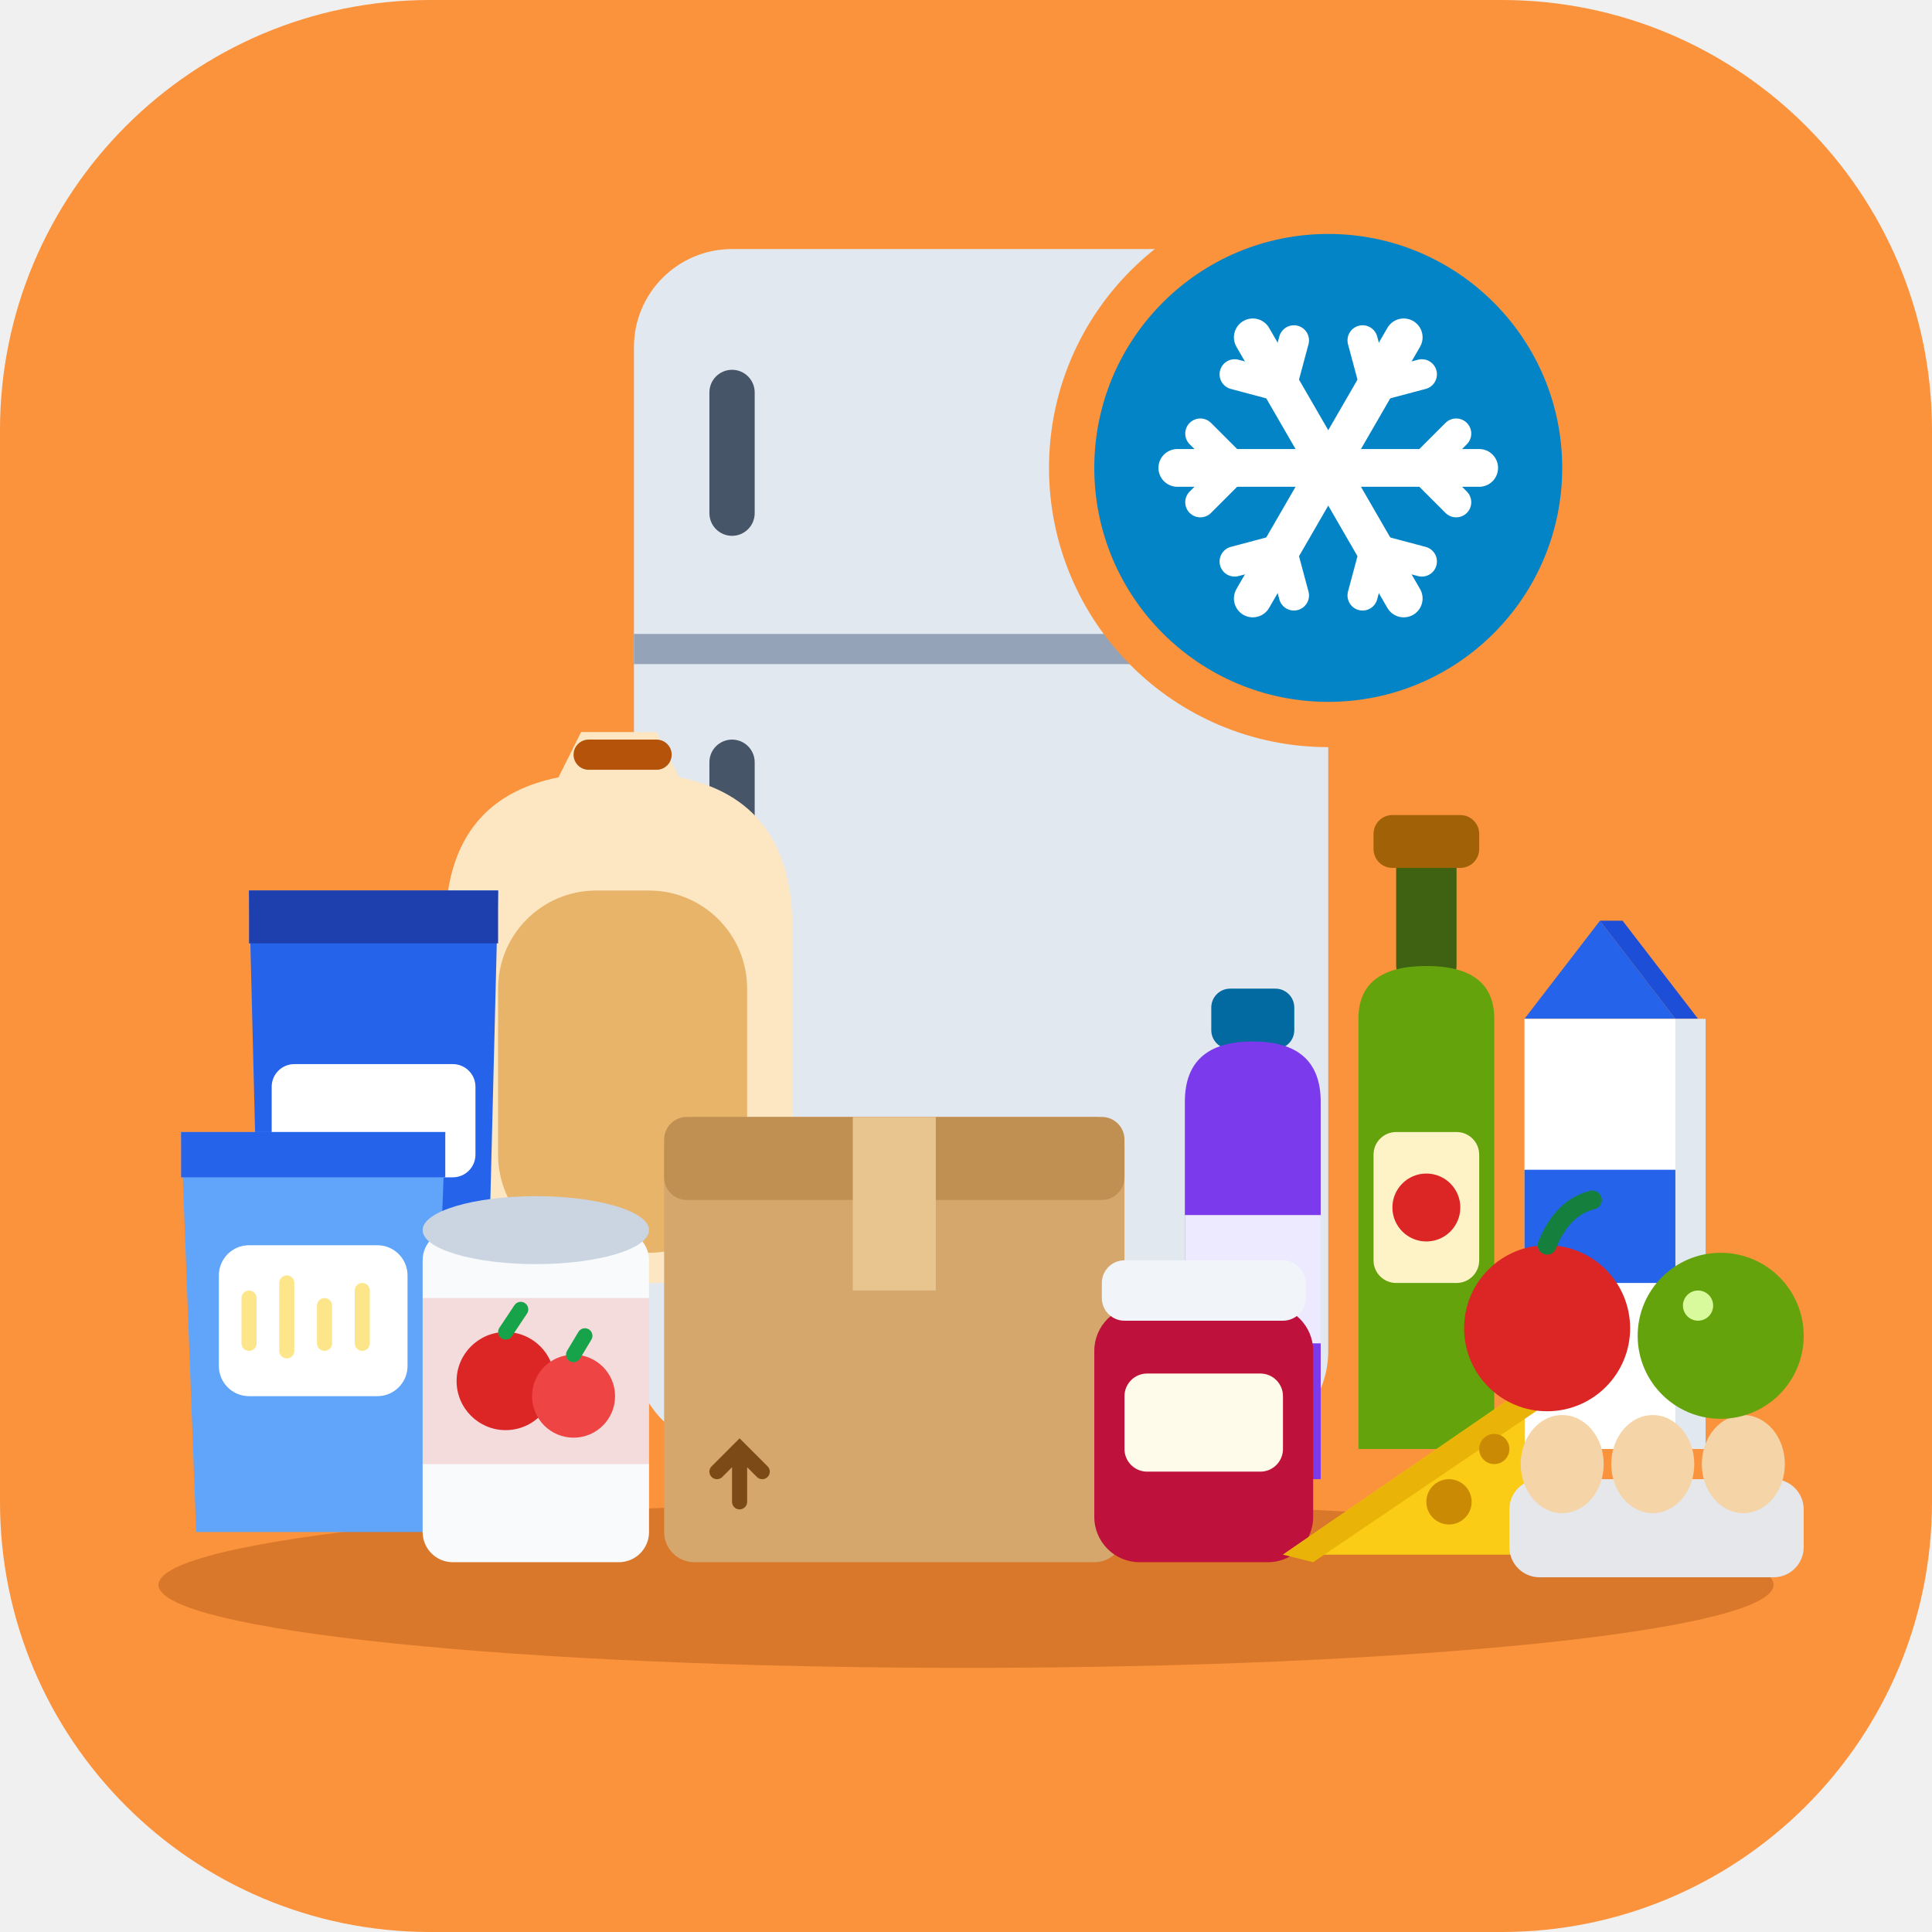
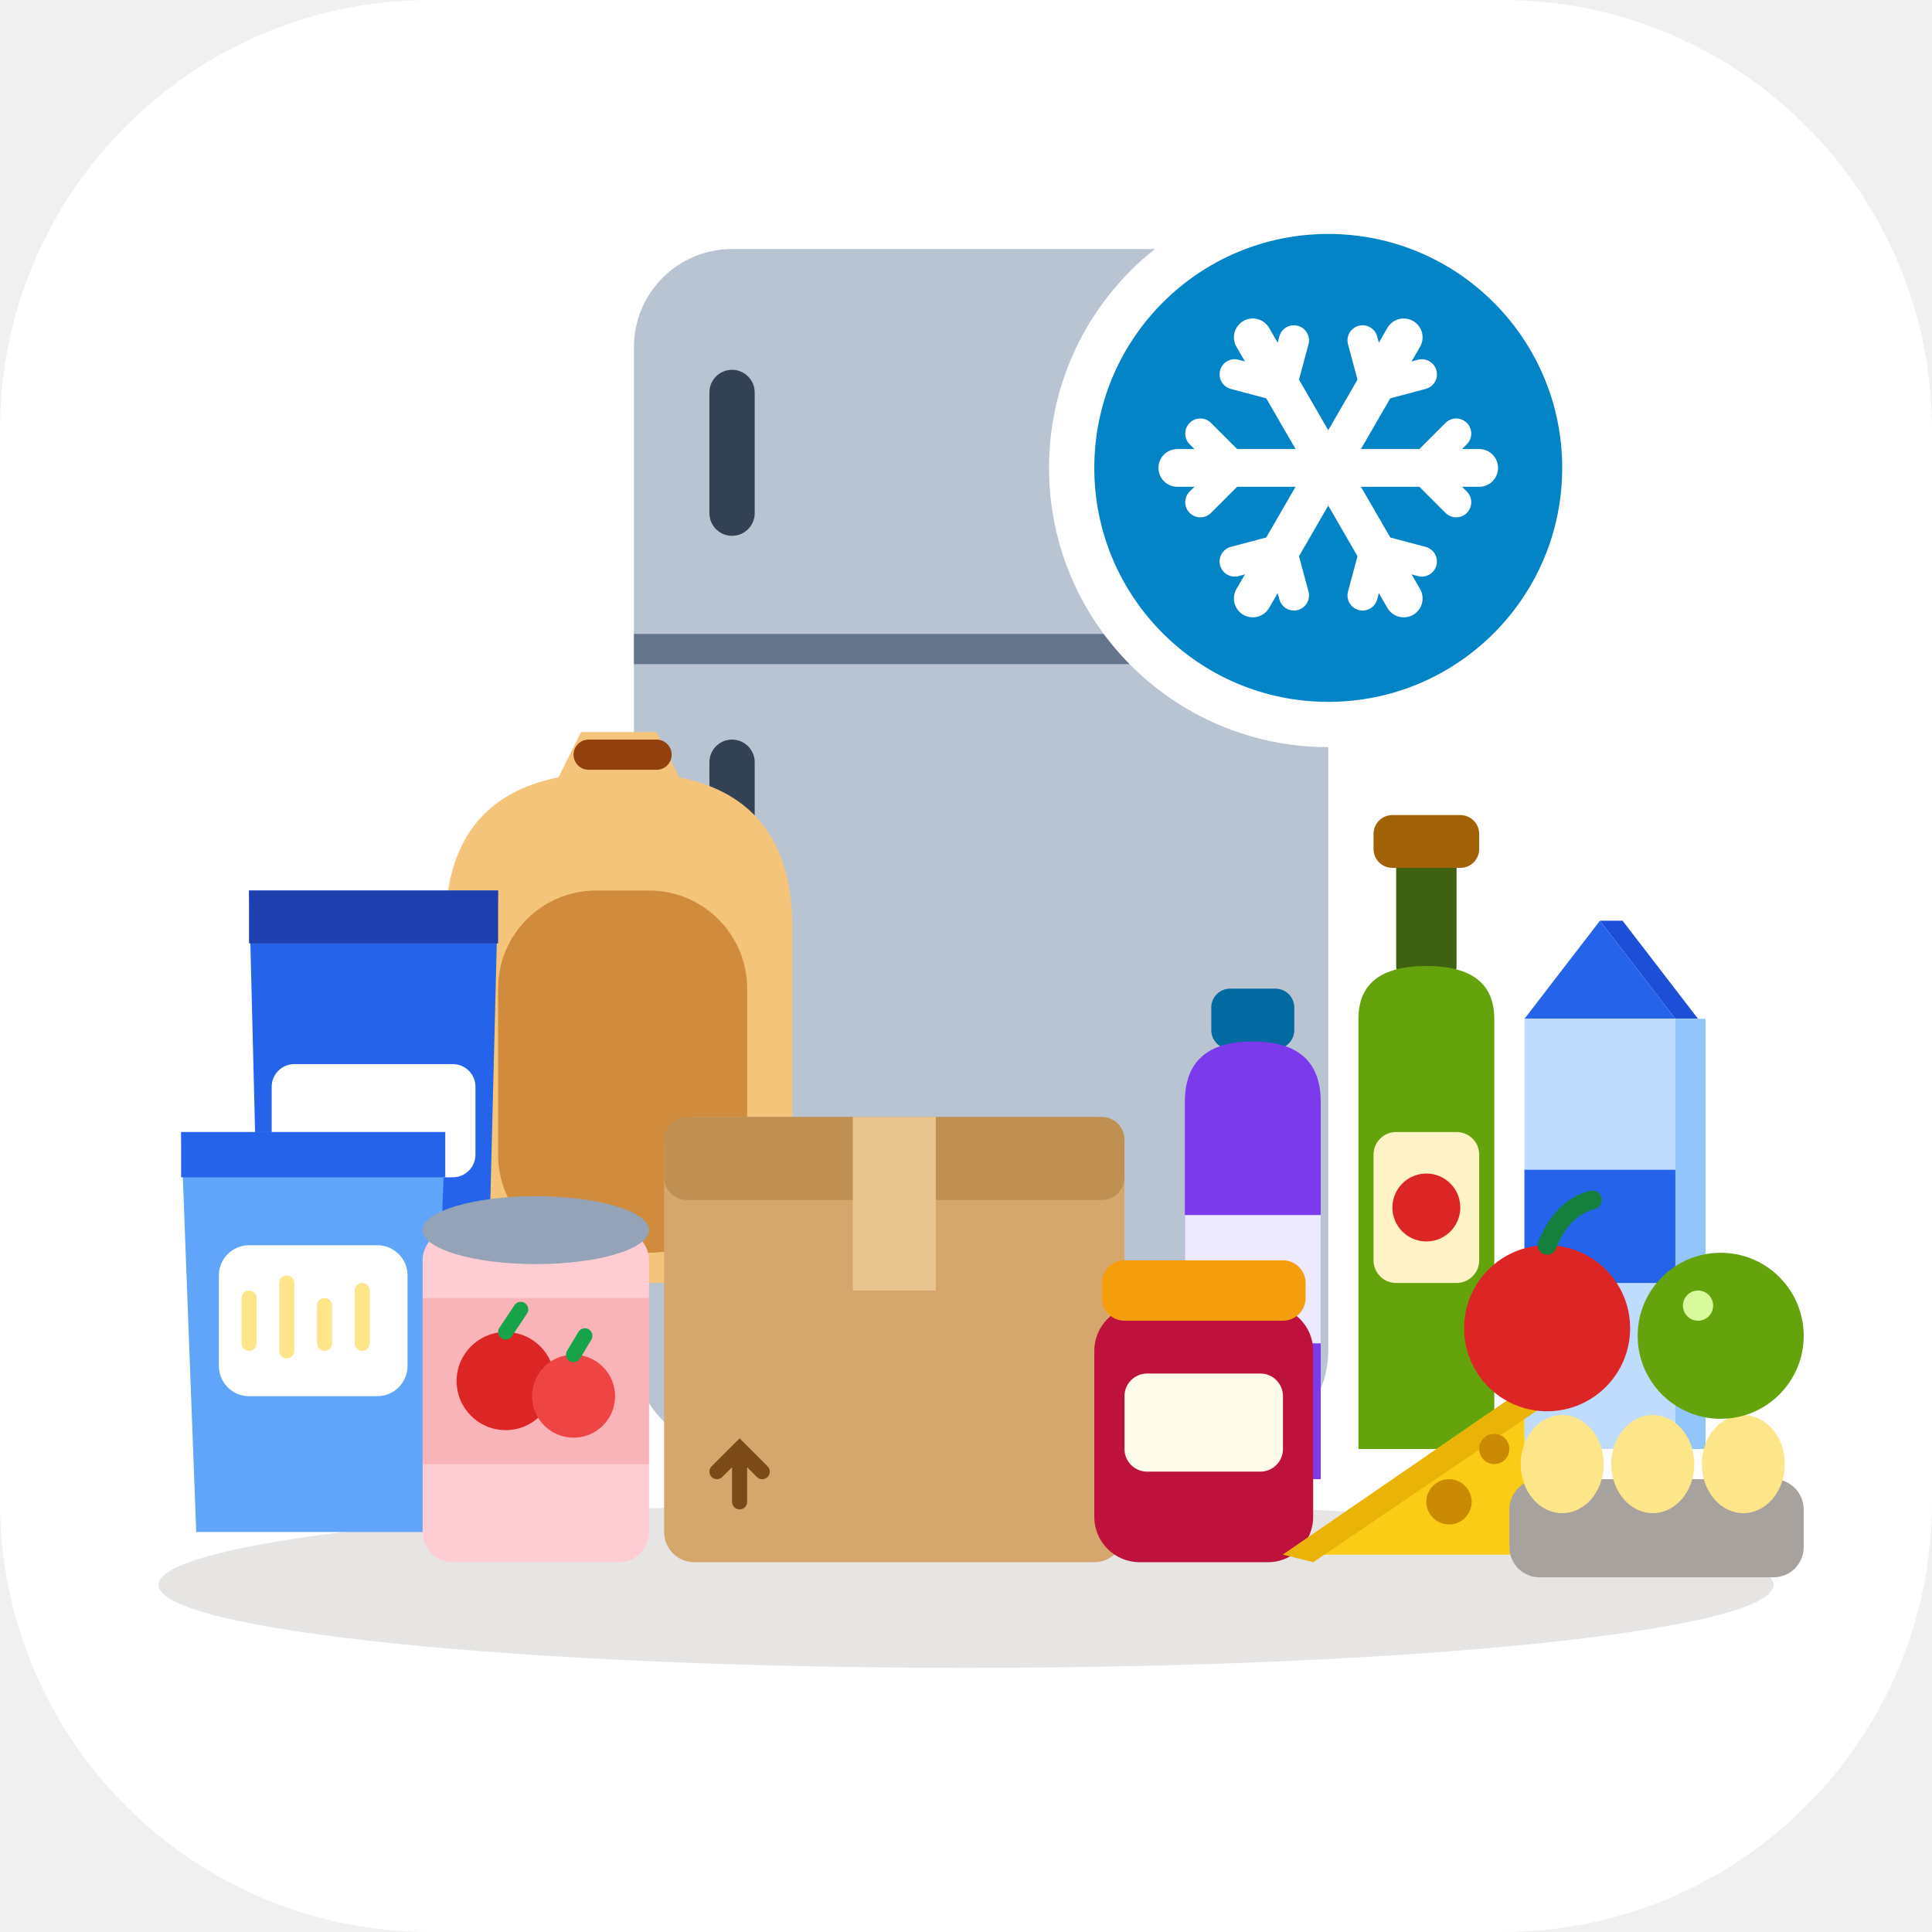
<svg xmlns="http://www.w3.org/2000/svg" viewBox="0 0 512 512" width="512" height="512">
-   <rect width="512" height="512" rx="114" fill="#fb923c" />
-   <ellipse cx="256" cy="420" rx="214" ry="22" fill="#d9772a" />
-   <rect x="168" y="66" width="184" height="318" rx="26" fill="#e2e8f0" />
-   <rect x="168" y="168" width="184" height="8" fill="#94a3b8" />
-   <rect x="188" y="98" width="12" height="44" rx="6" fill="#475569" />
-   <rect x="188" y="196" width="12" height="70" rx="6" fill="#475569" />
-   <circle cx="352" cy="124" r="68" fill="#0284c7" stroke="#fb923c" stroke-width="12" />
+   <rect width="512" height="512" rx="114" fill="#ffffff" />
+   <ellipse cx="256" cy="420" rx="214" ry="22" fill="#e7e5e4" />
+   <rect x="168" y="66" width="184" height="318" rx="26" fill="#b8c4d2" />
+   <rect x="168" y="168" width="184" height="8" fill="#64748b" />
+   <rect x="188" y="98" width="12" height="44" rx="6" fill="#334155" />
+   <rect x="188" y="196" width="12" height="70" rx="6" fill="#334155" />
+   <circle cx="352" cy="124" r="68" fill="#0284c7" stroke="#ffffff" stroke-width="12" />
  <line x1="312.0" y1="124.0" x2="392.0" y2="124.0" stroke="#ffffff" stroke-width="10" stroke-linecap="round" />
  <line x1="332.0" y1="89.4" x2="372.0" y2="158.6" stroke="#ffffff" stroke-width="10" stroke-linecap="round" />
  <line x1="372.0" y1="89.4" x2="332.0" y2="158.6" stroke="#ffffff" stroke-width="10" stroke-linecap="round" />
  <line x1="376.8" y1="124.0" x2="385.9" y2="114.9" stroke="#ffffff" stroke-width="8.0" stroke-linecap="round" />
  <line x1="376.8" y1="124.0" x2="385.9" y2="133.1" stroke="#ffffff" stroke-width="8.0" stroke-linecap="round" />
  <line x1="364.4" y1="145.5" x2="376.8" y2="148.8" stroke="#ffffff" stroke-width="8.0" stroke-linecap="round" />
  <line x1="364.4" y1="145.5" x2="361.1" y2="157.8" stroke="#ffffff" stroke-width="8.0" stroke-linecap="round" />
  <line x1="339.6" y1="145.5" x2="342.9" y2="157.8" stroke="#ffffff" stroke-width="8.0" stroke-linecap="round" />
  <line x1="339.6" y1="145.5" x2="327.2" y2="148.8" stroke="#ffffff" stroke-width="8.0" stroke-linecap="round" />
  <line x1="327.2" y1="124.0" x2="318.1" y2="133.1" stroke="#ffffff" stroke-width="8.0" stroke-linecap="round" />
  <line x1="327.2" y1="124.0" x2="318.1" y2="114.9" stroke="#ffffff" stroke-width="8.0" stroke-linecap="round" />
  <line x1="339.6" y1="102.5" x2="327.2" y2="99.2" stroke="#ffffff" stroke-width="8.0" stroke-linecap="round" />
  <line x1="339.6" y1="102.5" x2="342.9" y2="90.2" stroke="#ffffff" stroke-width="8.0" stroke-linecap="round" />
  <line x1="364.4" y1="102.5" x2="361.1" y2="90.2" stroke="#ffffff" stroke-width="8.0" stroke-linecap="round" />
  <line x1="364.4" y1="102.5" x2="376.8" y2="99.2" stroke="#ffffff" stroke-width="8.0" stroke-linecap="round" />
-   <path d="M118 340 V246 q0 -34 30 -40 l6 -12 h20 l6 12 q30 6 30 40 V340 Z" fill="#fde7c3" />
-   <rect x="132" y="236" width="66" height="96" rx="26" fill="#e7b46a" />
-   <rect x="152" y="196" width="26" height="8" rx="4" fill="#b45309" />
+   <path d="M118 340 V246 q0 -34 30 -40 l6 -12 h20 l6 12 q30 6 30 40 V340 Z" fill="#f4c47a" />
+   <rect x="132" y="236" width="66" height="96" rx="26" fill="#d08b3c" />
+   <rect x="152" y="196" width="26" height="8" rx="4" fill="#92400e" />
  <rect x="370" y="226" width="16" height="34" rx="4" fill="#3f6212" />
  <rect x="364" y="216" width="28" height="14" rx="5" fill="#a16207" />
  <path d="M360 270 q0 -14 18 -14 q18 0 18 14 V384 H360 Z" fill="#65a30d" />
  <rect x="364" y="300" width="28" height="40" rx="6" fill="#fef3c7" />
  <circle cx="378" cy="320" r="9" fill="#dc2626" />
  <rect x="321" y="262" width="22" height="16" rx="5" fill="#0369a1" />
  <path d="M314 292 q0 -16 18 -16 q18 0 18 16 V392 H314 Z" fill="#7c3aed" />
  <rect x="314" y="322" width="36" height="34" fill="#ede9fe" />
  <path d="M404 270 l20 -26 l20 26 Z" fill="#2563eb" />
-   <rect x="404" y="270" width="40" height="114" fill="#ffffff" />
+   <rect x="404" y="270" width="40" height="114" fill="#bfdbfe" />
  <rect x="404" y="310" width="40" height="30" fill="#2563eb" />
  <path d="M424 244 l20 26 h6 l-20 -26 Z" fill="#1d4ed8" />
-   <rect x="444" y="270" width="8" height="114" fill="#e2e8f0" />
+   <rect x="444" y="270" width="8" height="114" fill="#93c5fd" />
  <path d="M66 236 h66 l-4 160 h-58 Z" fill="#2563eb" />
  <rect x="66" y="236" width="66" height="14" fill="#1e40af" />
  <rect x="72" y="282" width="54" height="30" rx="6" fill="#ffffff" />
  <path d="M48 300 h70 l-4 106 h-62 Z" fill="#60a5fa" />
  <rect x="48" y="300" width="70" height="12" fill="#2563eb" />
  <rect x="58" y="330" width="50" height="40" rx="8" fill="#ffffff" />
  <g fill="#fde68a">
    <rect x="64" y="342" width="4" height="16" rx="2" />
    <rect x="74" y="338" width="4" height="22" rx="2" />
    <rect x="84" y="344" width="4" height="14" rx="2" />
    <rect x="94" y="340" width="4" height="18" rx="2" />
  </g>
-   <rect x="112" y="326" width="60" height="88" rx="8" fill="#f8fafc" />
-   <ellipse cx="142" cy="326" rx="30" ry="9" fill="#cbd5e1" />
+   <rect x="112" y="326" width="60" height="88" rx="8" fill="#fecdd3" />
+   <ellipse cx="142" cy="326" rx="30" ry="9" fill="#94a3b8" />
  <rect x="112" y="344" width="60" height="44" fill="#dc2626" opacity="0.15" />
  <circle cx="134" cy="366" r="13" fill="#dc2626" />
  <circle cx="152" cy="370" r="11" fill="#ef4444" />
  <path d="M134 353 l4 -6 M152 359 l3 -5" stroke="#16a34a" stroke-width="4" stroke-linecap="round" />
  <rect x="176" y="296" width="122" height="118" rx="8" fill="#d6a76c" />
  <rect x="176" y="296" width="122" height="22" rx="6" fill="#c08f52" />
  <rect x="226" y="296" width="22" height="46" fill="#e8c48f" />
  <path d="M196 384 v14 M190 390 l6 -6 l6 6" stroke="#7c4a16" stroke-width="4" fill="none" stroke-linecap="round" />
  <rect x="290" y="346" width="58" height="68" rx="12" fill="#be123c" />
-   <rect x="292" y="334" width="54" height="16" rx="6" fill="#f1f5f9" />
+   <rect x="292" y="334" width="54" height="16" rx="6" fill="#f59e0b" />
  <rect x="298" y="364" width="42" height="26" rx="6" fill="#fffbeb" />
  <path d="M340 412 L404 412 L404 368 Z" fill="#facc15" />
  <path d="M340 412 L404 368 L410 372 L348 414 Z" fill="#eab308" />
  <circle cx="384" cy="398" r="6" fill="#ca8a04" />
  <circle cx="396" cy="384" r="4" fill="#ca8a04" />
-   <rect x="400" y="392" width="78" height="26" rx="8" fill="#e5e7eb" />
-   <ellipse cx="414" cy="388" rx="11" ry="13" fill="#f5d5a8" />
-   <ellipse cx="438" cy="388" rx="11" ry="13" fill="#f5d5a8" />
-   <ellipse cx="462" cy="388" rx="11" ry="13" fill="#f5d5a8" />
+   <rect x="400" y="392" width="78" height="26" rx="8" fill="#a8a29e" />
+   <ellipse cx="414" cy="388" rx="11" ry="13" fill="#fde68a" />
+   <ellipse cx="438" cy="388" rx="11" ry="13" fill="#fde68a" />
+   <ellipse cx="462" cy="388" rx="11" ry="13" fill="#fde68a" />
  <circle cx="410" cy="352" r="22" fill="#dc2626" />
  <path d="M410 330 q4 -10 12 -12" stroke="#15803d" stroke-width="5" fill="none" stroke-linecap="round" />
  <circle cx="456" cy="354" r="22" fill="#65a30d" />
  <circle cx="450" cy="346" r="4" fill="#d9f99d" />
</svg>
